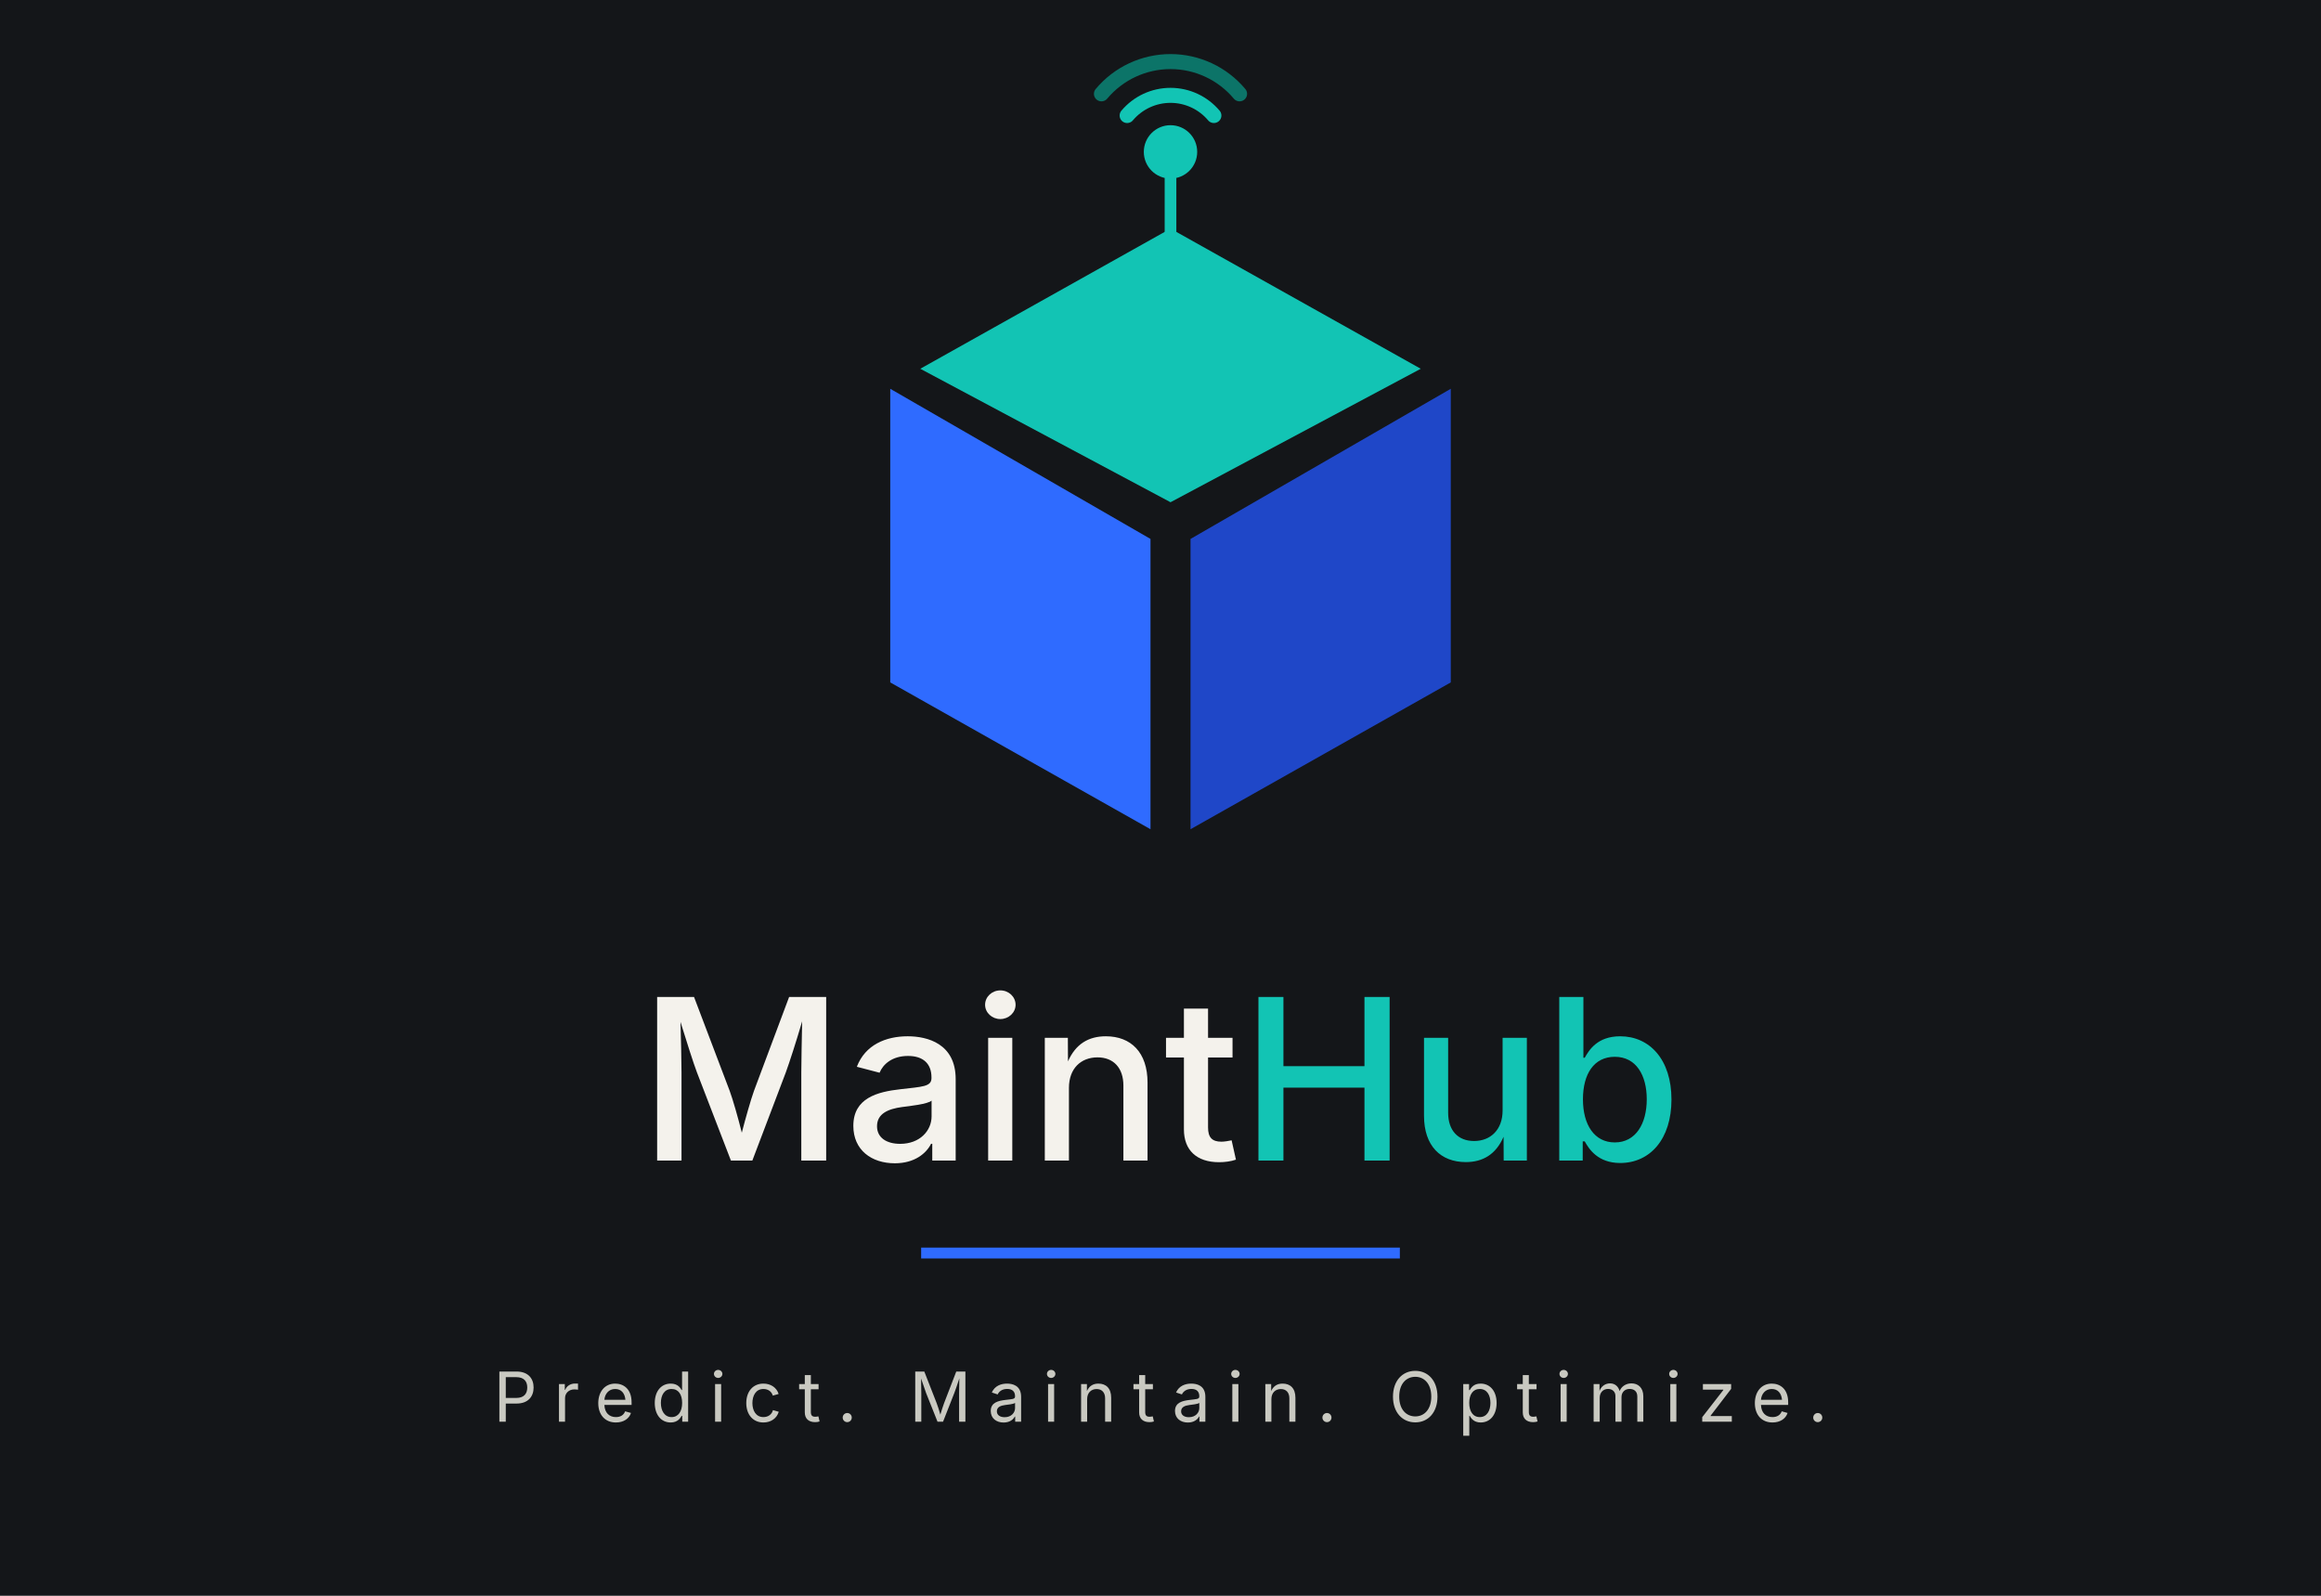
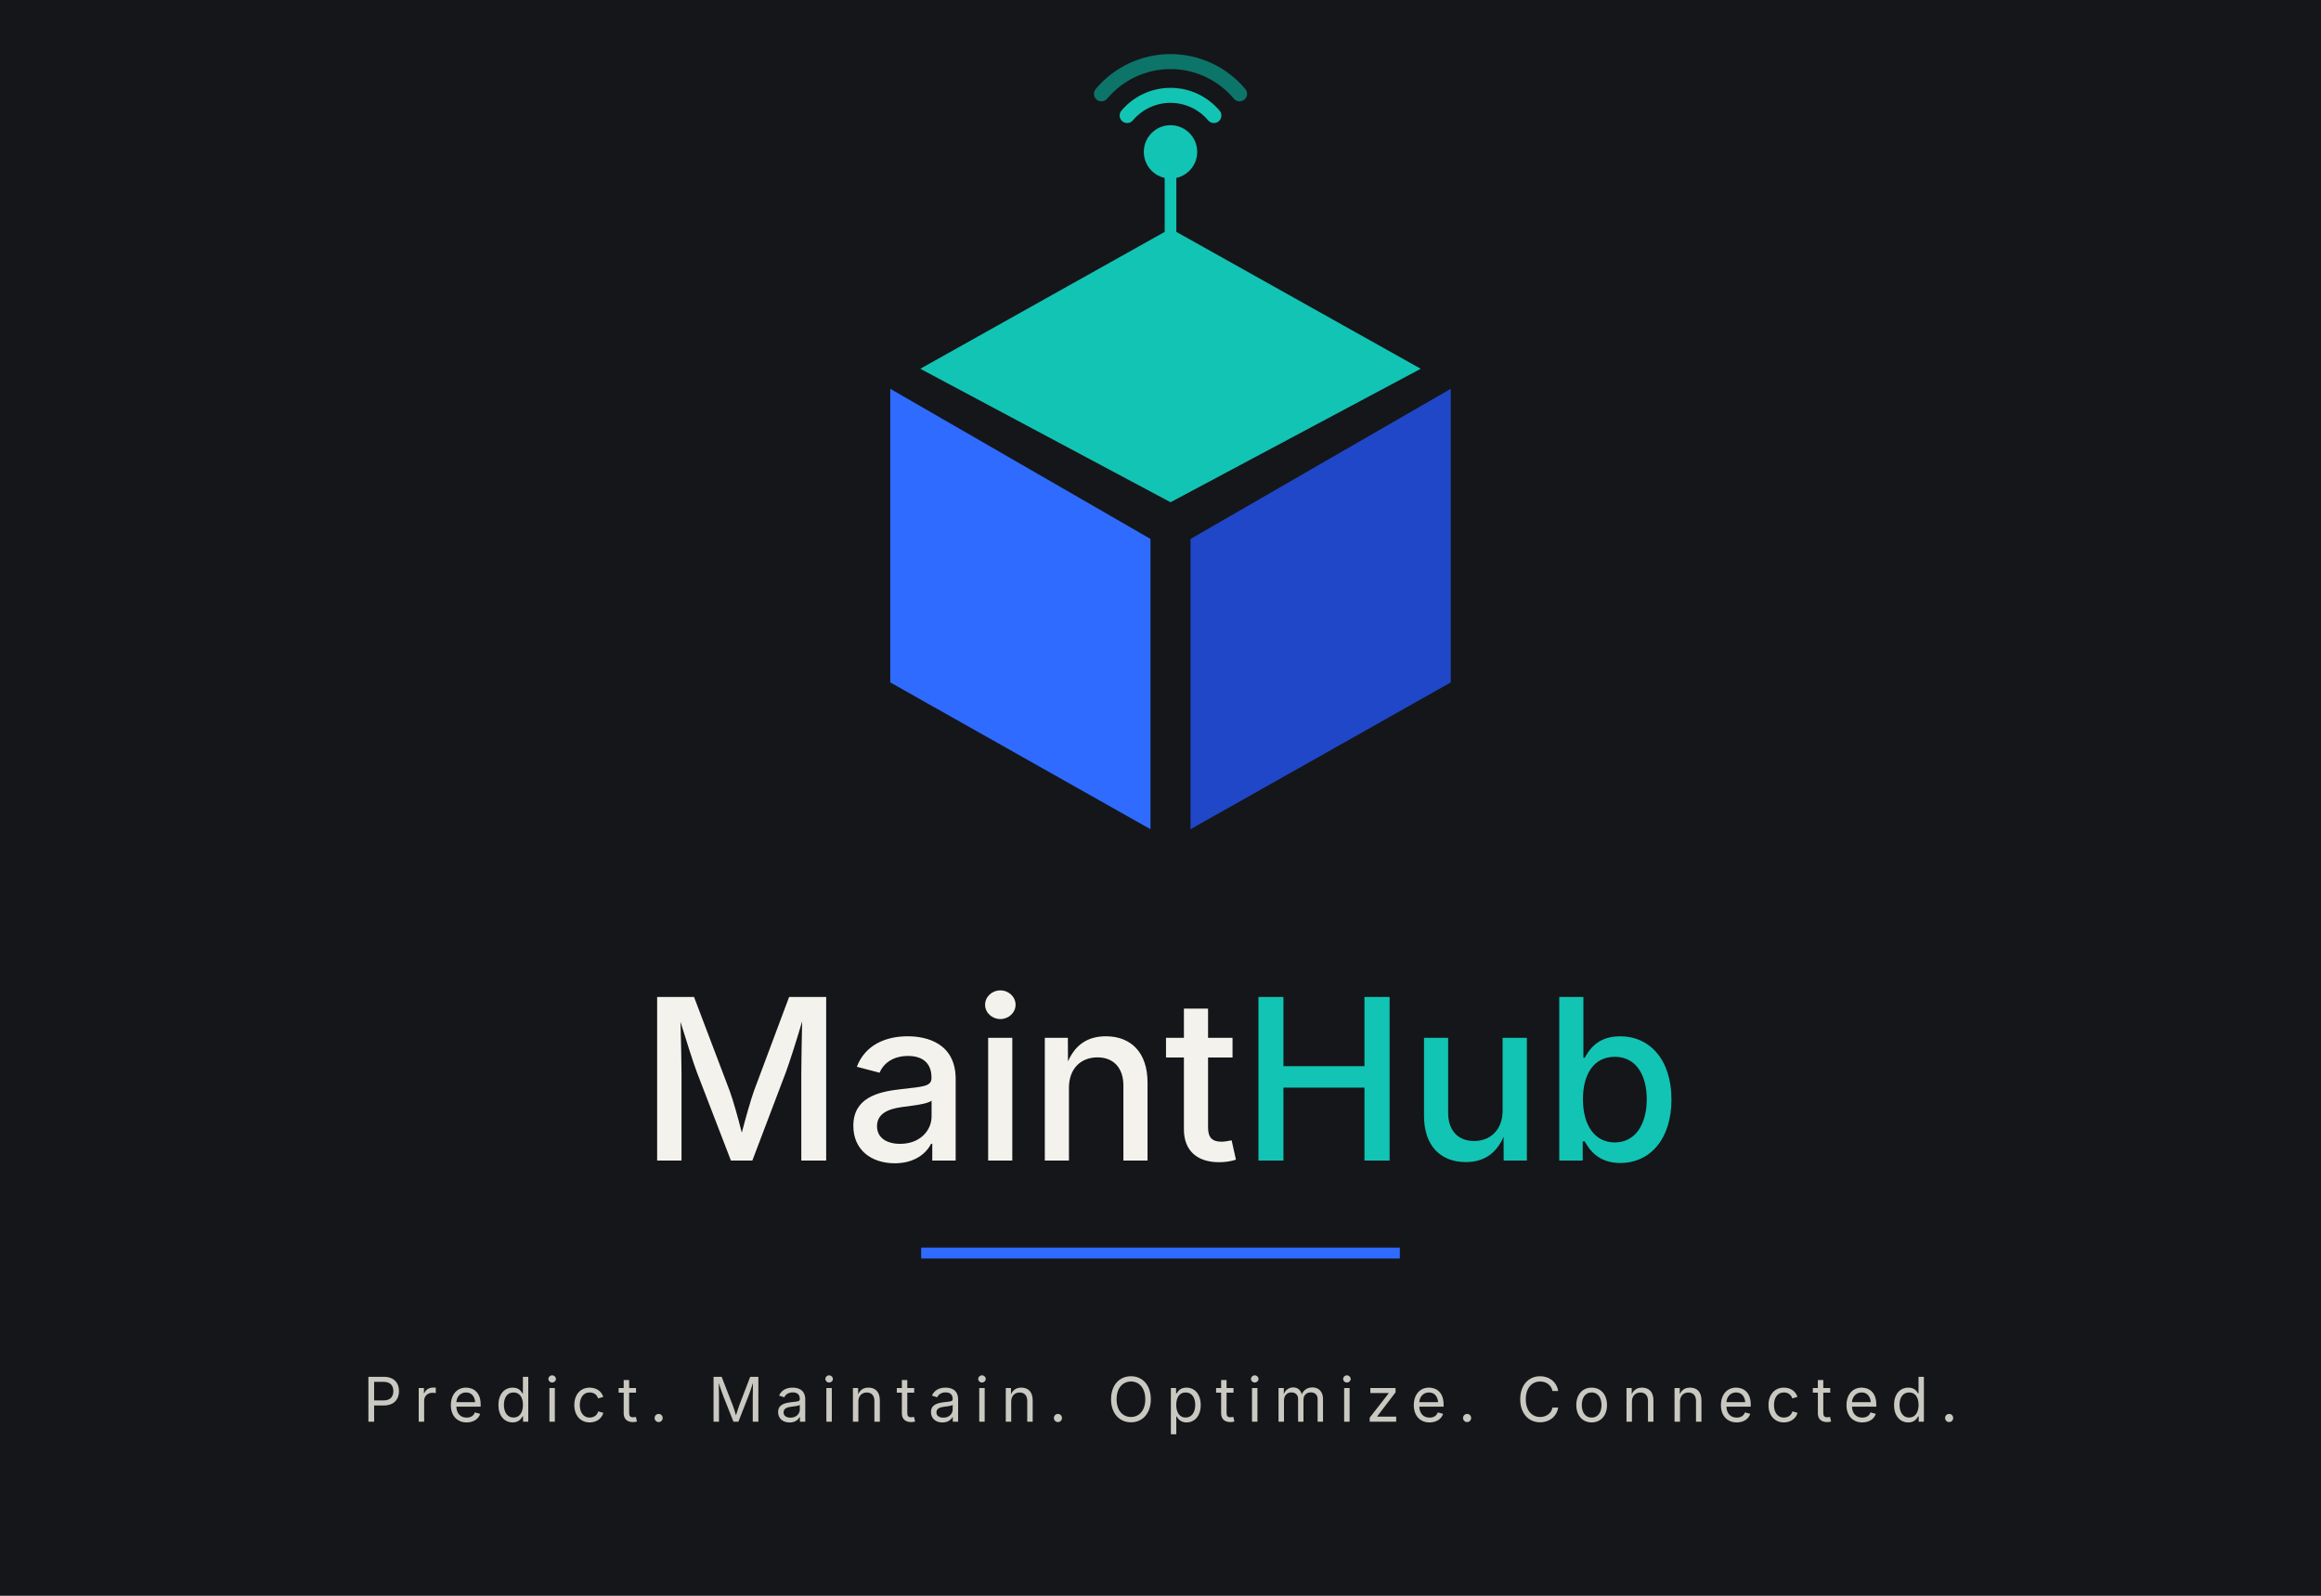
- <svg xmlns="http://www.w3.org/2000/svg" viewBox="0 0 640 440" role="img" aria-label="MaintHub — Predict. Maintain. Optimize.">
+ <svg xmlns="http://www.w3.org/2000/svg" viewBox="0 0 640 440" role="img" aria-label="MaintHub — Predict. Maintain. Optimize. Connected.">
  <rect width="640" height="440" fill="#141619" />
  <g transform="translate(160 6)">
    <svg x="0" y="0" width="320" height="230" viewBox="222 26 180 250" preserveAspectRatio="xMidYMid meet">
      <path d="M302 54.1A17 17 0 0 1 328 54.1" fill="none" stroke="#12c4b4" stroke-width="4.5" stroke-linecap="round" />
      <path d="M294.3 47.6A27 27 0 0 1 335.7 47.6" fill="none" stroke="#0c7468" stroke-width="4.5" stroke-linecap="round" />
      <path d="M315 73V90" stroke="#12c4b4" stroke-width="3.5" stroke-linecap="round" />
      <circle cx="315" cy="65" r="8" fill="#12c4b4" />
      <path d="M240 130 315 88 390 130 315 170Z" fill="#12c4b4" />
      <path d="M231 136 309 181V268L231 224Z" fill="#2f6bff" />
      <path d="M321 181 399 136V224L321 268Z" fill="#1f47c8" />
    </svg>
  </g>
  <text x="320" y="320" text-anchor="middle" font-family="Inter,Segoe UI,Helvetica,Arial,sans-serif" font-size="62" font-weight="500" fill="#f4f2ec">Maint<tspan fill="#12c4b4">Hub</tspan>
  </text>
  <rect x="254" y="344" width="132" height="3" fill="#2f6bff" />
-   <text x="320" y="392" text-anchor="middle" font-family="Inter,Segoe UI,Helvetica,Arial,sans-serif" font-size="19" letter-spacing="4.5" fill="#c9c9c1">Predict. Maintain. Optimize.</text>
+   <text x="320" y="392" text-anchor="middle" font-family="Inter,Segoe UI,Helvetica,Arial,sans-serif" font-size="17" letter-spacing="3.2" fill="#c9c9c1">Predict. Maintain. Optimize. Connected.</text>
</svg>
